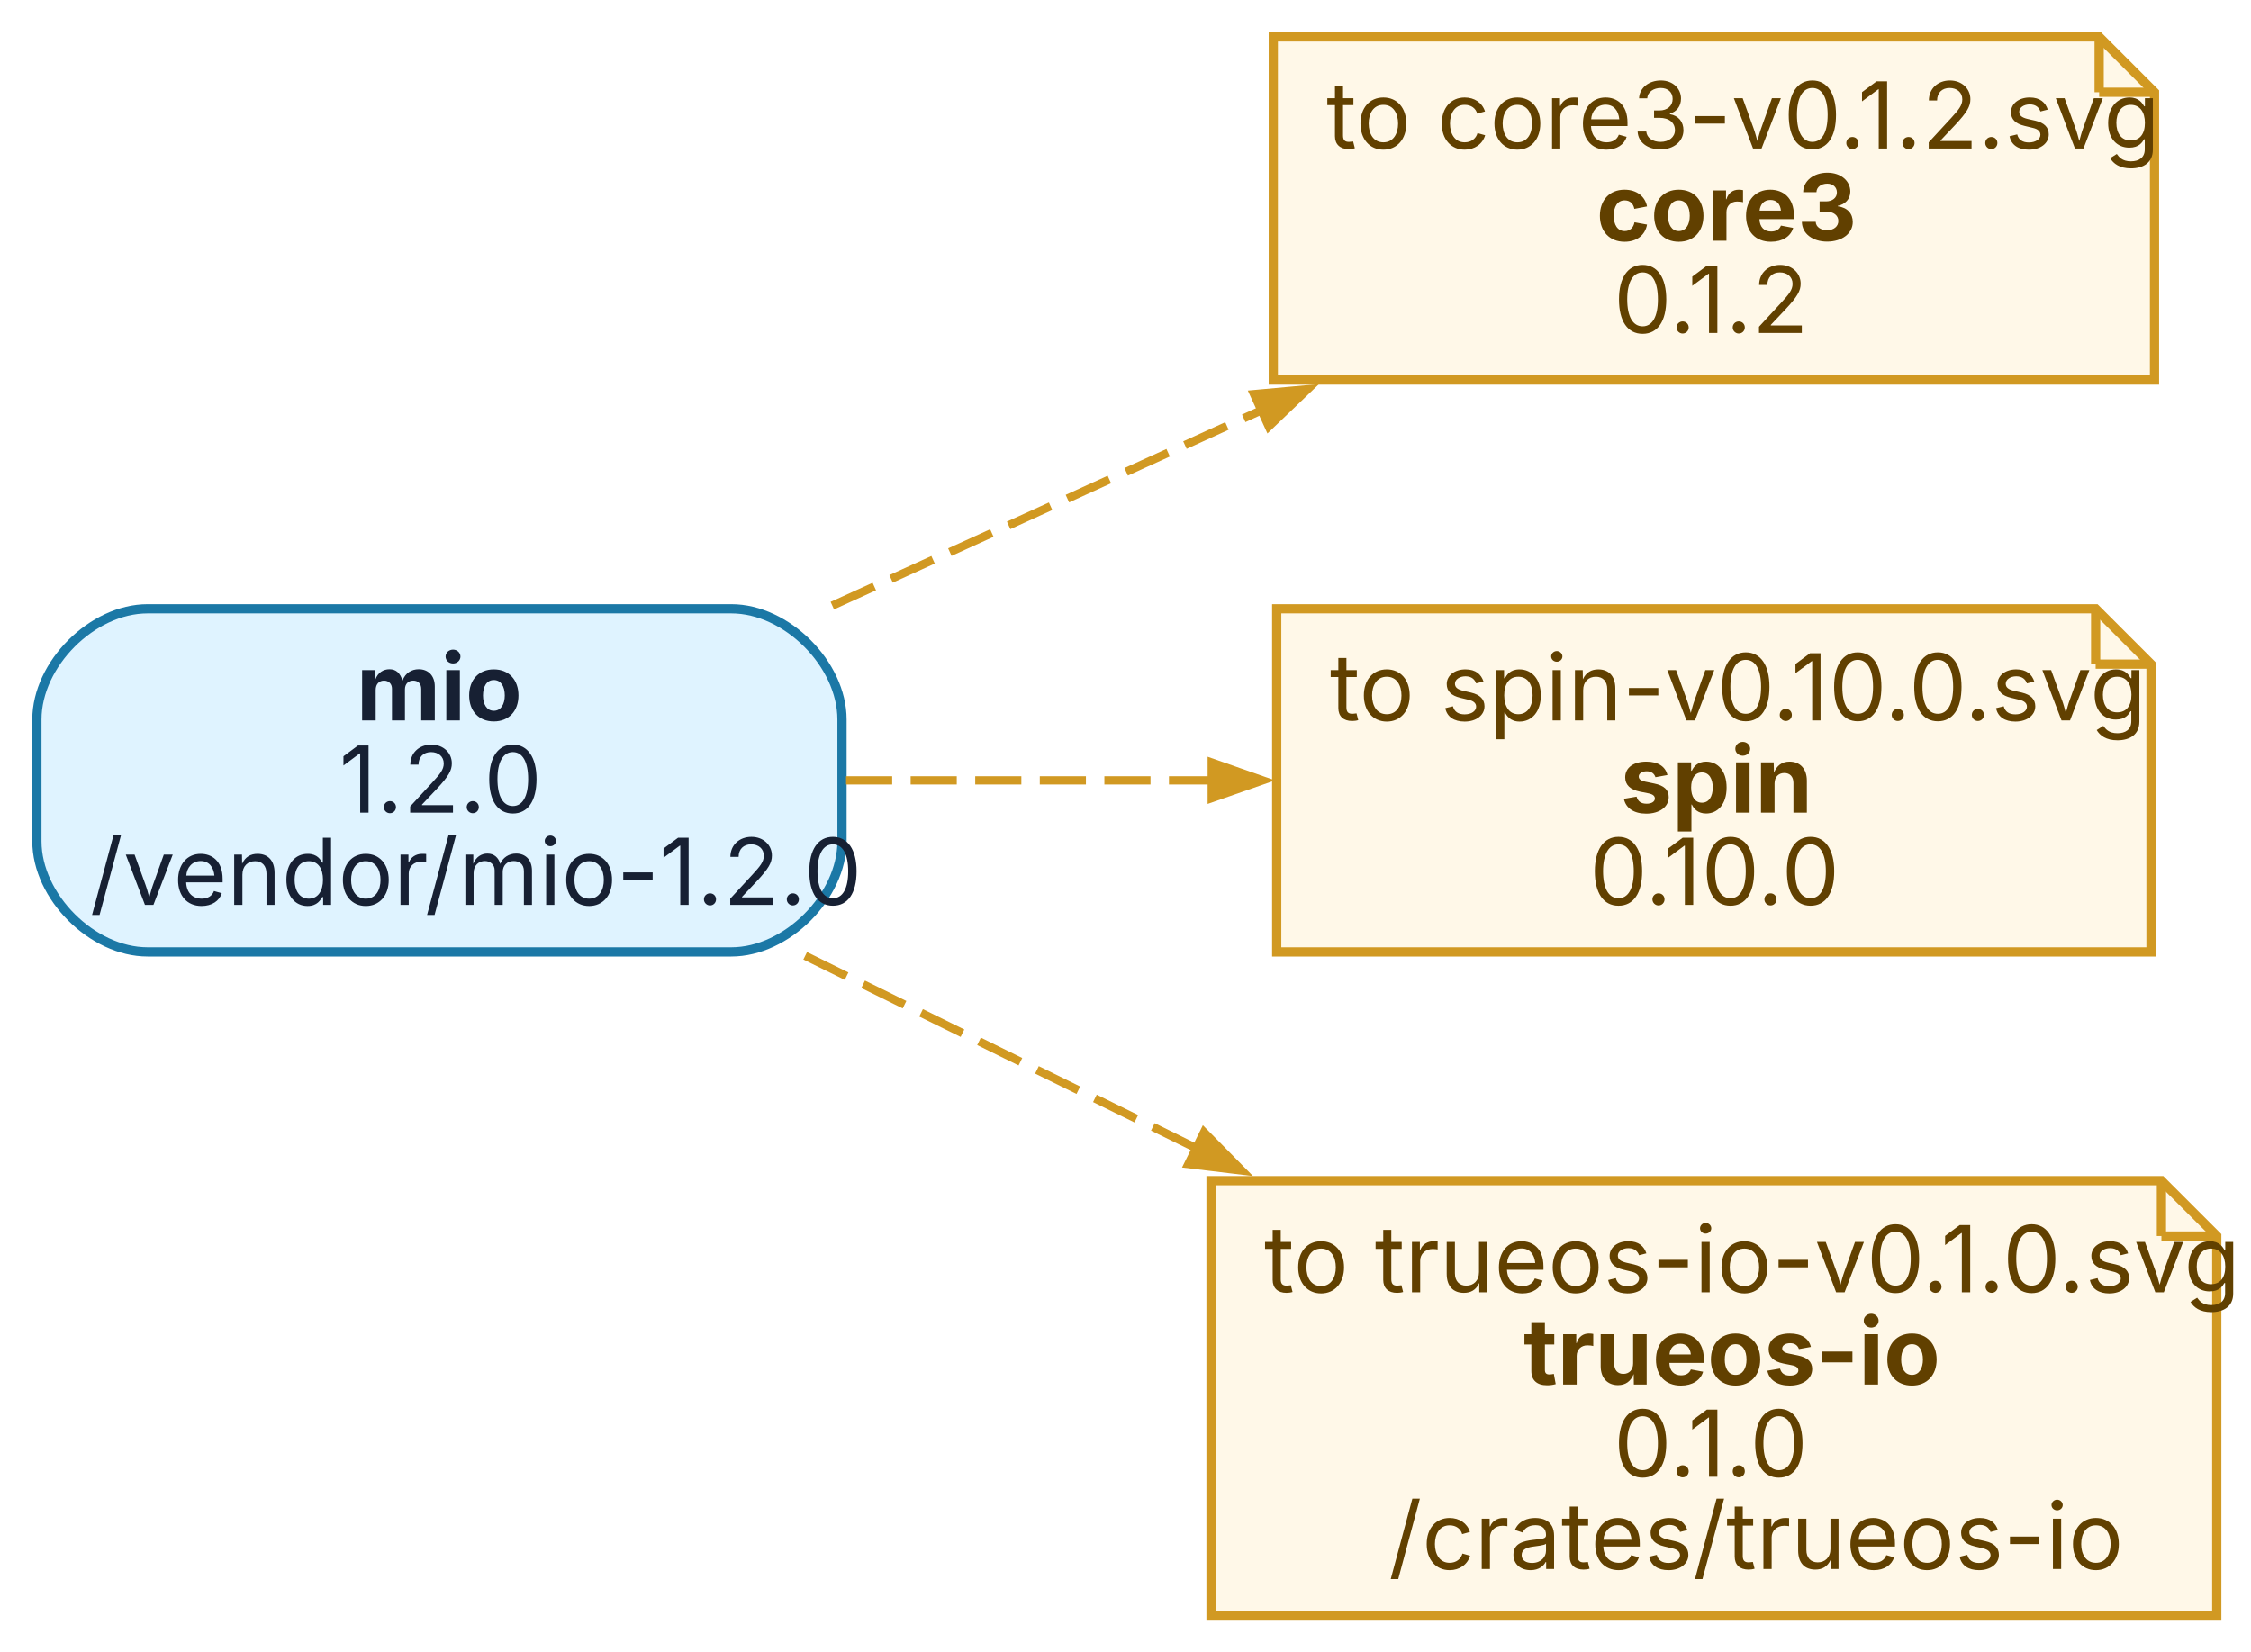
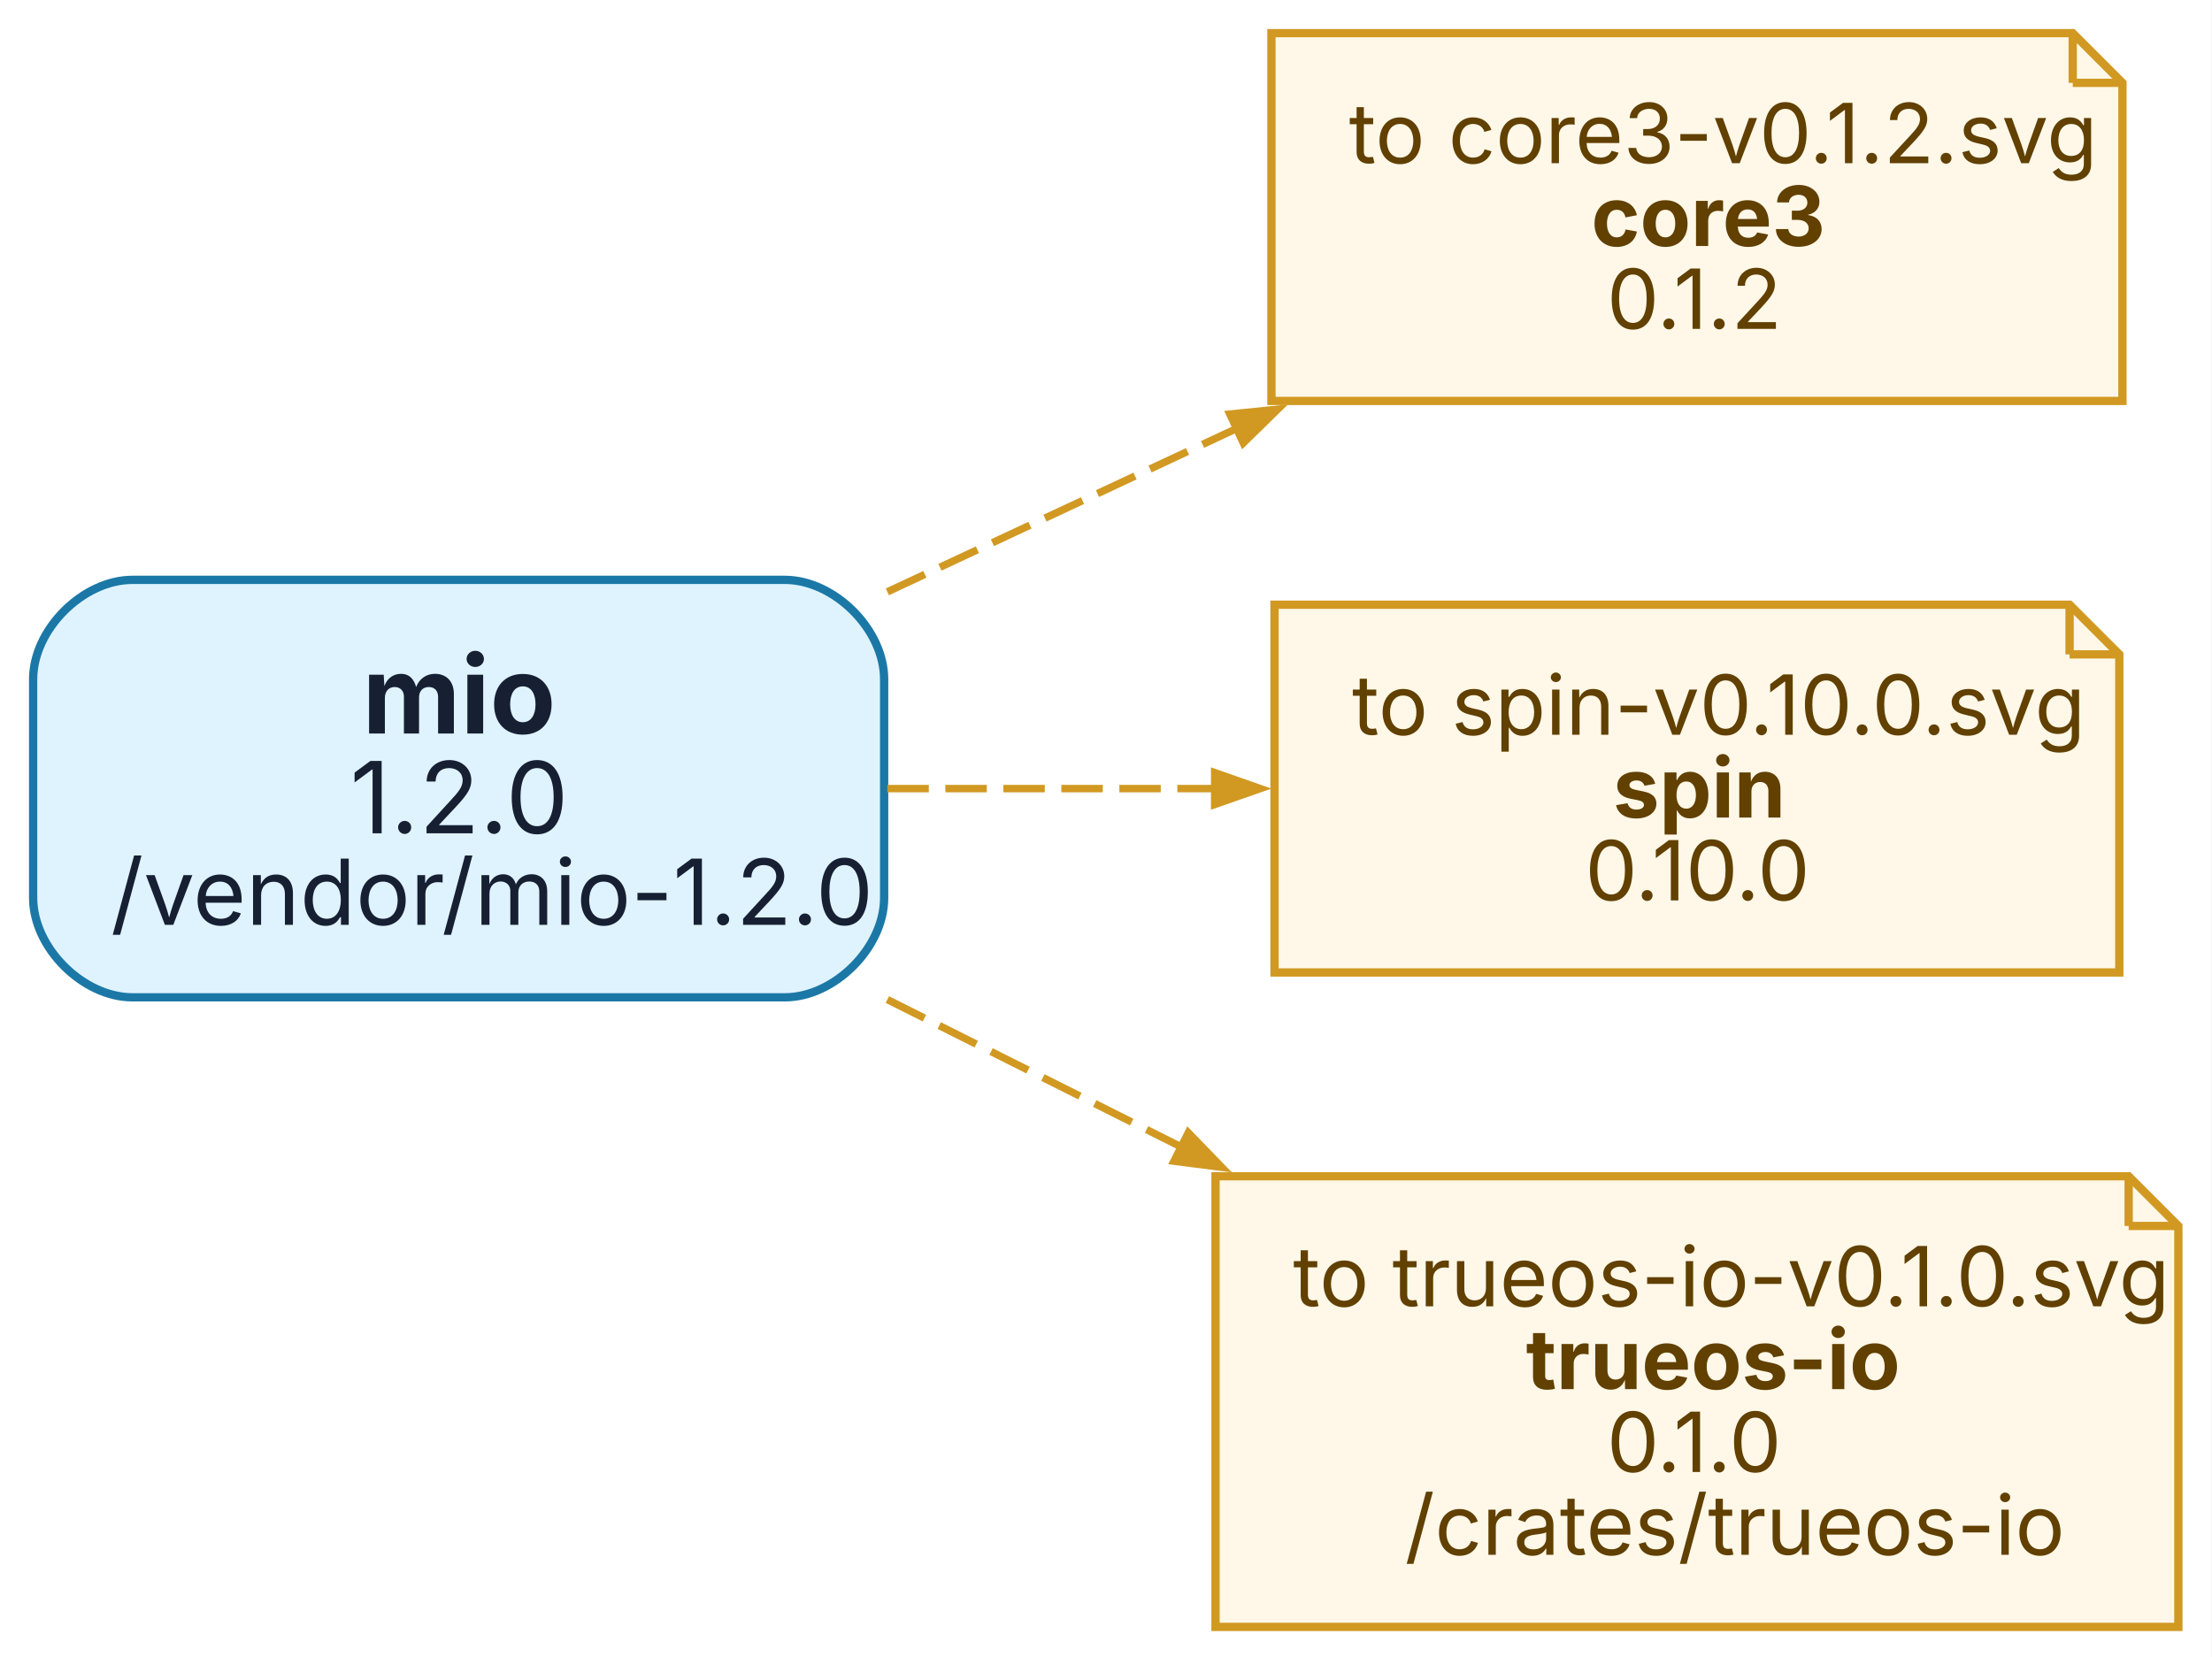
- <svg xmlns="http://www.w3.org/2000/svg" width="244pt" height="179pt" viewBox="0.00 0.00 244.00 179.00">
-   <g id="graph0" class="graph" transform="scale(1 1) rotate(0) translate(4 175.2)">
-     <polygon fill="white" stroke="none" points="-4,4 -4,-175.2 240.29,-175.2 240.29,4 -4,4" />
+ <svg xmlns="http://www.w3.org/2000/svg" width="267pt" height="200pt" viewBox="0.00 0.00 267.00 200.00">
+   <g id="graph0" class="graph" transform="scale(1 1) rotate(0) translate(4 196.4)">
+     <polygon fill="white" stroke="none" points="-4,4 -4,-196.4 262.94,-196.4 262.94,4 -4,4" />
    <g id="node1" class="node">
-       <path fill="#dff3ff" stroke="#1b78a6" d="M75.27,-109.2C75.27,-109.2 12,-109.2 12,-109.2 6,-109.2 0,-103.2 0,-97.2 0,-97.2 0,-84 0,-84 0,-78 6,-72 12,-72 12,-72 75.27,-72 75.27,-72 81.27,-72 87.27,-78 87.27,-84 87.27,-84 87.27,-97.2 87.27,-97.2 87.27,-103.2 81.27,-109.2 75.27,-109.2" />
-       <text xml:space="preserve" text-anchor="start" x="34.63" y="-97.1" font-family="Inter,Arial" font-weight="bold" font-size="10.00" fill="#172033">mio</text>
-       <text xml:space="preserve" text-anchor="start" x="32.76" y="-87.1" font-family="Inter,Arial" font-size="10.00" fill="#172033">1.2.0</text>
-       <text xml:space="preserve" text-anchor="start" x="5.76" y="-77.1" font-family="Inter,Arial" font-size="10.00" fill="#172033">/vendor/mio-1.2.0</text>
+       <path fill="#dff3ff" stroke="#1b78a6" d="M90.72,-126.4C90.72,-126.4 12,-126.4 12,-126.4 6,-126.4 0,-120.4 0,-114.4 0,-114.4 0,-88 0,-88 0,-82 6,-76 12,-76 12,-76 90.72,-76 90.72,-76 96.72,-76 102.72,-82 102.72,-88 102.72,-88 102.72,-114.4 102.72,-114.4 102.72,-120.4 96.72,-126.4 90.72,-126.4" />
+       <text xml:space="preserve" text-anchor="start" x="39.74" y="-107.85" font-family="Inter,Arial" font-weight="bold" font-size="13.00" fill="#172033">mio</text>
+       <text xml:space="preserve" text-anchor="start" x="38.24" y="-95.8" font-family="Inter,Arial" font-size="12.00" fill="#172033">1.2.0</text>
+       <text xml:space="preserve" text-anchor="start" x="9.36" y="-84.75" font-family="Inter,Arial" font-size="11.00" fill="#172033">/vendor/mio-1.2.0</text>
    </g>
    <g id="node2" class="node">
-       <polygon fill="#fff8e8" stroke="#d19922" points="223.54,-171.2 134.02,-171.2 134.02,-134 229.54,-134 229.54,-165.2 223.54,-171.2" />
-       <polyline fill="none" stroke="#d19922" points="223.54,-171.2 223.54,-165.2" />
-       <polyline fill="none" stroke="#d19922" points="229.54,-165.2 223.54,-165.2" />
-       <text xml:space="preserve" text-anchor="start" x="139.78" y="-159.1" font-family="Inter,Arial" font-size="10.00" fill="#614000">to core3-v0.1.2.svg</text>
-       <text xml:space="preserve" text-anchor="start" x="169.03" y="-149.1" font-family="Inter,Arial" font-weight="bold" font-size="10.00" fill="#614000">core3</text>
-       <text xml:space="preserve" text-anchor="start" x="170.9" y="-139.1" font-family="Inter,Arial" font-size="10.00" fill="#614000">0.1.2</text>
+       <polygon fill="#fff8e8" stroke="#d19922" points="246.19,-192.4 149.47,-192.4 149.47,-148 252.19,-148 252.19,-186.4 246.19,-192.4" />
+       <polyline fill="none" stroke="#d19922" points="246.19,-192.4 246.19,-186.4" />
+       <polyline fill="none" stroke="#d19922" points="252.19,-186.4 246.19,-186.4" />
+       <text xml:space="preserve" text-anchor="start" x="158.83" y="-176.7" font-family="Inter,Arial" font-size="10.00" fill="#614000">to core3-v0.1.2.svg</text>
+       <text xml:space="preserve" text-anchor="start" x="188.08" y="-166.7" font-family="Inter,Arial" font-weight="bold" font-size="10.00" fill="#614000">core3</text>
+       <text xml:space="preserve" text-anchor="start" x="189.95" y="-156.7" font-family="Inter,Arial" font-size="10.00" fill="#614000">0.1.2</text>
    </g>
    <g id="edge1" class="edge">
-       <path fill="none" stroke="#d19922" stroke-width="0.9" stroke-dasharray="5,2" d="M86.22,-109.54C101,-116.27 117.74,-123.89 132.99,-130.84" />
-       <polygon fill="#d19922" stroke="#d19922" stroke-width="0.9" points="131.93,-132.47 137.74,-133 133.53,-128.97 131.93,-132.47" />
+       <path fill="none" stroke="#d19922" stroke-width="0.9" stroke-dasharray="5,2" d="M103.11,-124.95C116.82,-131.36 131.7,-138.32 145.59,-144.82" />
+       <polygon fill="#d19922" stroke="#d19922" stroke-width="0.9" points="144.44,-146.41 150.24,-147 146.07,-142.92 144.44,-146.41" />
    </g>
    <g id="node3" class="node">
-       <polygon fill="#fff8e8" stroke="#d19922" points="223.16,-109.2 134.39,-109.2 134.39,-72 229.16,-72 229.16,-103.2 223.16,-109.2" />
-       <polyline fill="none" stroke="#d19922" points="223.16,-109.2 223.16,-103.2" />
-       <polyline fill="none" stroke="#d19922" points="229.16,-103.2 223.16,-103.2" />
-       <text xml:space="preserve" text-anchor="start" x="140.15" y="-97.1" font-family="Inter,Arial" font-size="10.00" fill="#614000">to spin-v0.10.0.svg</text>
-       <text xml:space="preserve" text-anchor="start" x="171.65" y="-87.1" font-family="Inter,Arial" font-weight="bold" font-size="10.00" fill="#614000">spin</text>
-       <text xml:space="preserve" text-anchor="start" x="168.28" y="-77.1" font-family="Inter,Arial" font-size="10.00" fill="#614000">0.10.0</text>
+       <polygon fill="#fff8e8" stroke="#d19922" points="245.81,-123.4 149.84,-123.4 149.84,-79 251.81,-79 251.81,-117.4 245.81,-123.4" />
+       <polyline fill="none" stroke="#d19922" points="245.81,-123.4 245.81,-117.4" />
+       <polyline fill="none" stroke="#d19922" points="251.81,-117.4 245.81,-117.4" />
+       <text xml:space="preserve" text-anchor="start" x="159.2" y="-107.7" font-family="Inter,Arial" font-size="10.00" fill="#614000">to spin-v0.10.0.svg</text>
+       <text xml:space="preserve" text-anchor="start" x="190.7" y="-97.7" font-family="Inter,Arial" font-weight="bold" font-size="10.00" fill="#614000">spin</text>
+       <text xml:space="preserve" text-anchor="start" x="187.33" y="-87.7" font-family="Inter,Arial" font-size="10.00" fill="#614000">0.10.0</text>
    </g>
    <g id="edge2" class="edge">
-       <path fill="none" stroke="#d19922" stroke-width="0.9" stroke-dasharray="5,2" d="M87.71,-90.6C100.32,-90.6 114.25,-90.6 127.41,-90.6" />
-       <polygon fill="#d19922" stroke="#d19922" stroke-width="0.9" points="127.35,-92.53 132.85,-90.6 127.35,-88.68 127.35,-92.53" />
+       <path fill="none" stroke="#d19922" stroke-width="0.9" stroke-dasharray="5,2" d="M103.11,-101.2C115.88,-101.2 129.67,-101.2 142.73,-101.2" />
+       <polygon fill="#d19922" stroke="#d19922" stroke-width="0.9" points="142.62,-103.13 148.12,-101.2 142.62,-99.28 142.62,-103.13" />
    </g>
    <g id="node4" class="node">
-       <polygon fill="#fff8e8" stroke="#d19922" points="230.29,-47.2 127.27,-47.2 127.27,0 236.29,0 236.29,-41.2 230.29,-47.2" />
-       <polyline fill="none" stroke="#d19922" points="230.29,-47.2 230.29,-41.2" />
-       <polyline fill="none" stroke="#d19922" points="236.29,-41.2 230.29,-41.2" />
-       <text xml:space="preserve" text-anchor="start" x="133.03" y="-35.1" font-family="Inter,Arial" font-size="10.00" fill="#614000">to trueos-io-v0.1.0.svg</text>
-       <text xml:space="preserve" text-anchor="start" x="161.15" y="-25.1" font-family="Inter,Arial" font-weight="bold" font-size="10.00" fill="#614000">trueos-io</text>
-       <text xml:space="preserve" text-anchor="start" x="170.9" y="-15.1" font-family="Inter,Arial" font-size="10.00" fill="#614000">0.1.0</text>
-       <text xml:space="preserve" text-anchor="start" x="146.53" y="-5.1" font-family="Inter,Arial" font-size="10.00" fill="#614000">/crates/trueos-io</text>
+       <polygon fill="#fff8e8" stroke="#d19922" points="252.94,-54.4 142.72,-54.4 142.72,0 258.94,0 258.94,-48.4 252.94,-54.4" />
+       <polyline fill="none" stroke="#d19922" points="252.94,-54.4 252.94,-48.4" />
+       <polyline fill="none" stroke="#d19922" points="258.94,-48.4 252.94,-48.4" />
+       <text xml:space="preserve" text-anchor="start" x="152.08" y="-38.7" font-family="Inter,Arial" font-size="10.00" fill="#614000">to trueos-io-v0.1.0.svg</text>
+       <text xml:space="preserve" text-anchor="start" x="180.2" y="-28.7" font-family="Inter,Arial" font-weight="bold" font-size="10.00" fill="#614000">trueos-io</text>
+       <text xml:space="preserve" text-anchor="start" x="189.95" y="-18.7" font-family="Inter,Arial" font-size="10.00" fill="#614000">0.1.0</text>
+       <text xml:space="preserve" text-anchor="start" x="165.58" y="-8.7" font-family="Inter,Arial" font-size="10.00" fill="#614000">/crates/trueos-io</text>
    </g>
    <g id="edge3" class="edge">
-       <path fill="none" stroke="#d19922" stroke-width="0.9" stroke-dasharray="5,2" d="M83.28,-71.58C96.49,-65.08 111.53,-57.68 125.77,-50.67" />
-       <polygon fill="#d19922" stroke="#d19922" stroke-width="0.9" points="126.51,-52.45 130.6,-48.3 124.81,-49 126.51,-52.45" />
+       <path fill="none" stroke="#d19922" stroke-width="0.9" stroke-dasharray="5,2" d="M103.11,-75.73C114.53,-70 126.77,-63.86 138.58,-57.94" />
+       <polygon fill="#d19922" stroke="#d19922" stroke-width="0.9" points="139.43,-59.66 143.48,-55.48 137.7,-56.22 139.43,-59.66" />
    </g>
  </g>
</svg>
